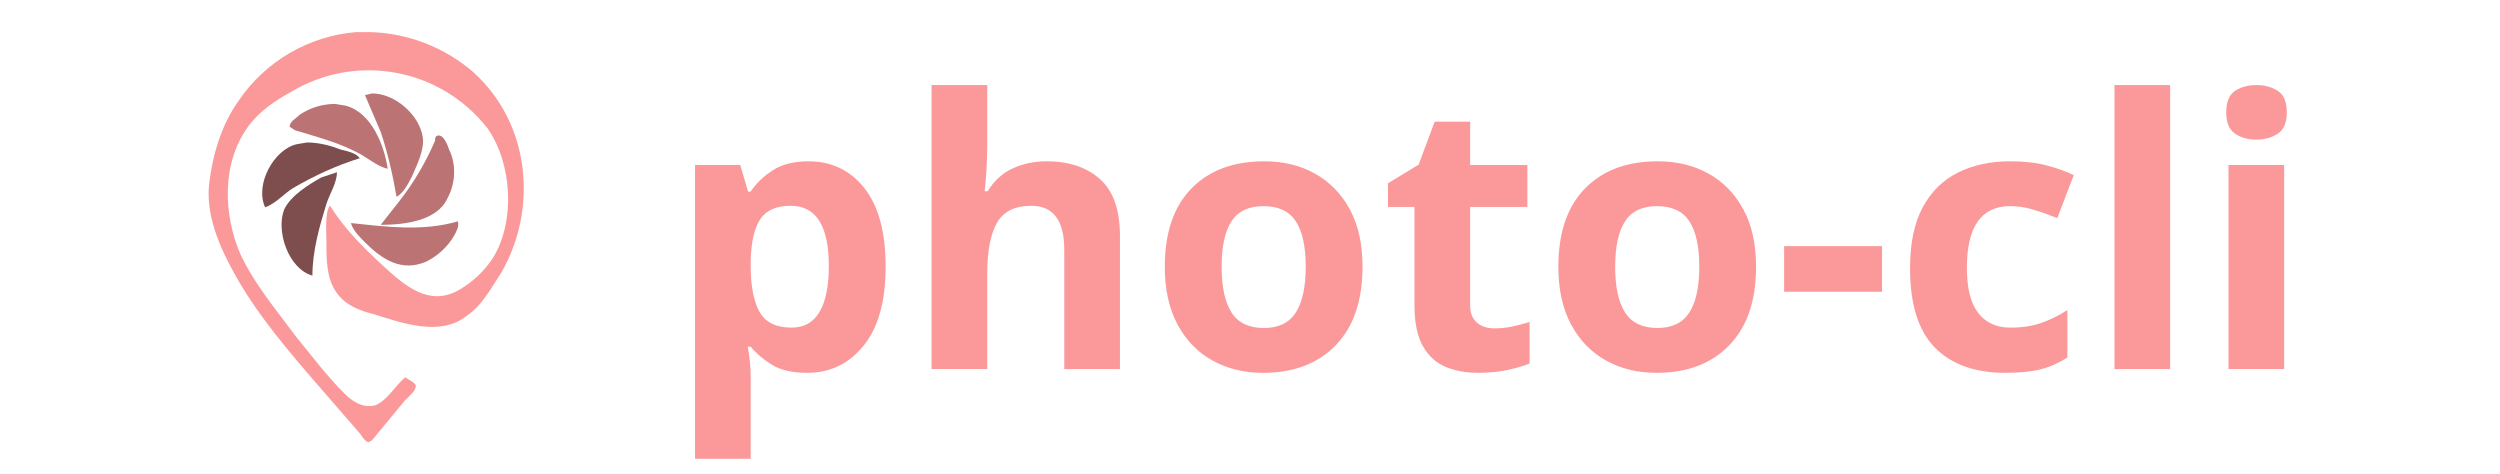
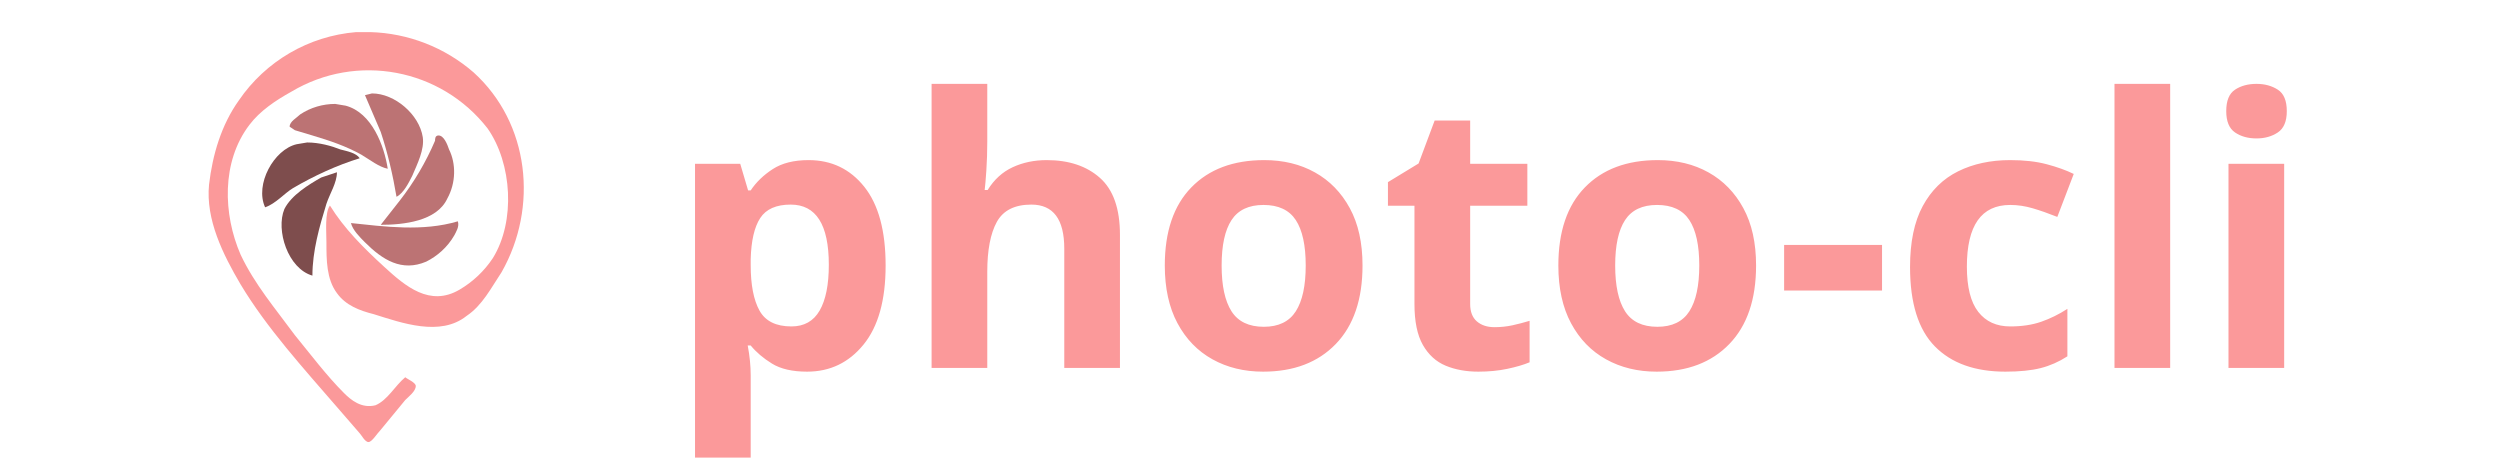
<svg xmlns="http://www.w3.org/2000/svg" viewBox="0 0 1427 270" version="1.1">
  <g id="icon" transform="translate(74.32557,0.3241117)">
    <path fill="#7e4d4d" d="m 118,98 -9,3 c -7,4 -17,10 -21,18 -5,12 2,34 16,38 0,-14 4,-28 8,-41 2,-6 6,-12 6,-18 z" />
    <path fill="#7e4d4d" d="m 101,81 -6,1 c -13,3 -24,23 -18,36 6,-2 11,-8 16,-11 12,-7 25,-13 38,-17 -2,-3 -7,-4 -11,-5 -5,-2 -12,-4 -19,-4 z" />
    <path fill="#bc7374" d="m 117,59 c -7,0 -14,2 -20,6 -2,2 -6,4 -6,7 l 3,2 10,3 c 10,3 19,6 28,11 5,3 10,7 15,8 -2,-13 -9,-32 -24,-36 z" />
    <path fill="#bc7374" d="m 138,53 -4,1 9,21 c 4,12 7,25 9,37 4,-2 7,-8 9,-12 3,-7 7,-15 6,-22 -2,-13 -16,-25 -29,-25 z" />
    <path fill="#bc7374" d="m 176,77 c -2,0 -2,2 -2,3 a 155,155 0 0 1 -20,34 l -11,14 c 13,0 32,-2 38,-15 5,-9 5,-20 1,-28 -1,-3 -3,-8 -6,-8 z" />
    <path fill="#bc7374" d="m 187,126 c -20,6 -42,3 -61,1 1,4 5,8 8,11 10,10 21,17 35,11 6,-3 12,-8 16,-15 1,-2 3,-5 2,-8 z" />
    <path fill="#fb999a" d="m 137,18 h -8 A 90,90 0 0 0 62,57 c -10,14 -15,31 -17,48 -2,20 8,40 18,57 15,25 36,48 55,70 l 13,15 c 1,1 3,5 5,5 2,0 5,-5 7,-7 l 14,-17 c 2,-2 6,-5 6,-8 0,-2 -5,-4 -6,-5 -6,5 -10,13 -17,16 -8,2 -14,-3 -18,-7 C 112,214 103,202 94,191 83,176 71,162 63,145 53,122 52,92 68,71 74,63 83,57 92,52 a 86,86 0 0 1 112,21 c 14,20 16,53 3,74 a 58,58 0 0 1 -19,18 c -17,10 -31,-2 -43,-13 -12,-11 -23,-22 -31,-35 -3,4 -2,15 -2,21 0,10 0,21 6,29 5,7 13,10 21,12 16,5 38,13 53,1 9,-6 14,-16 20,-25 21,-37 16,-85 -16,-114 A 94,94 0 0 0 137,18 Z" />
  </g>
-   <text x="380.074" y="135.37" dominant-baseline="middle" font-family="'Google Sans', sans-serif" font-size="213.333px" font-weight="bold" fill="#fb999a">photo-cli</text>
+   <text x="380.074" y="210" font-family="'Google Sans', sans-serif" font-size="213.333px" font-weight="bold" fill="#fb999a">photo-cli</text>
</svg>
